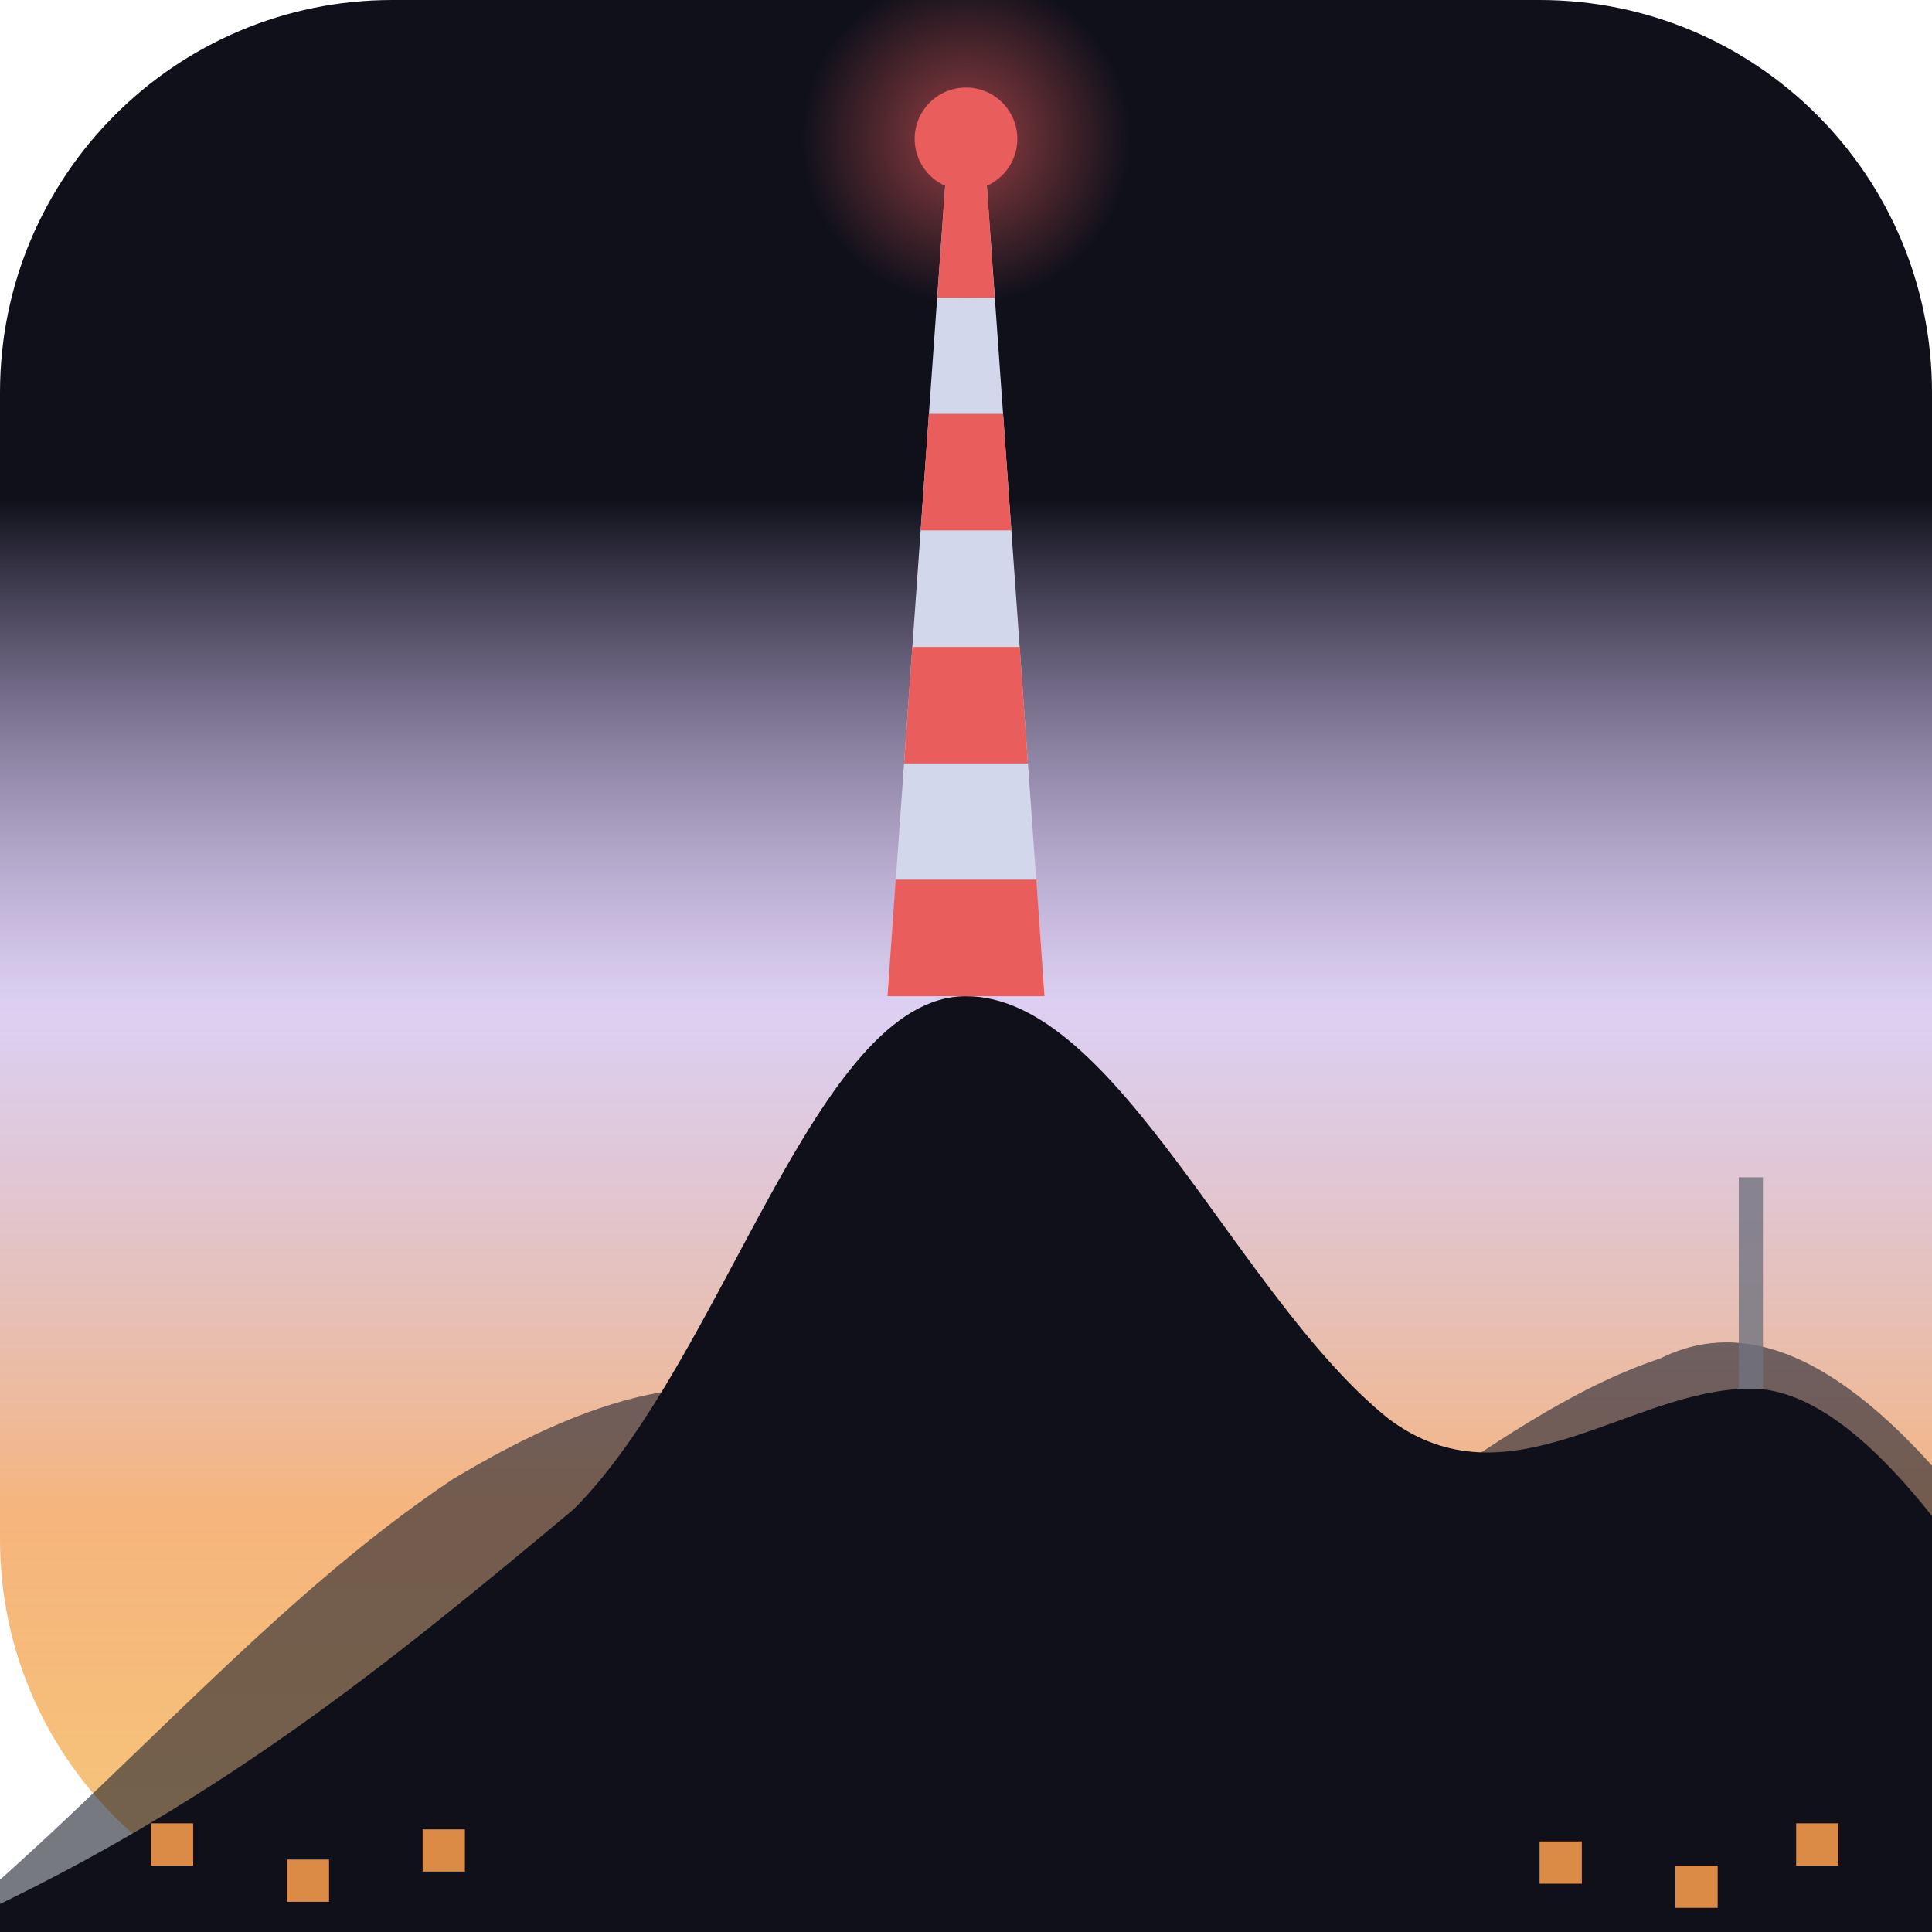
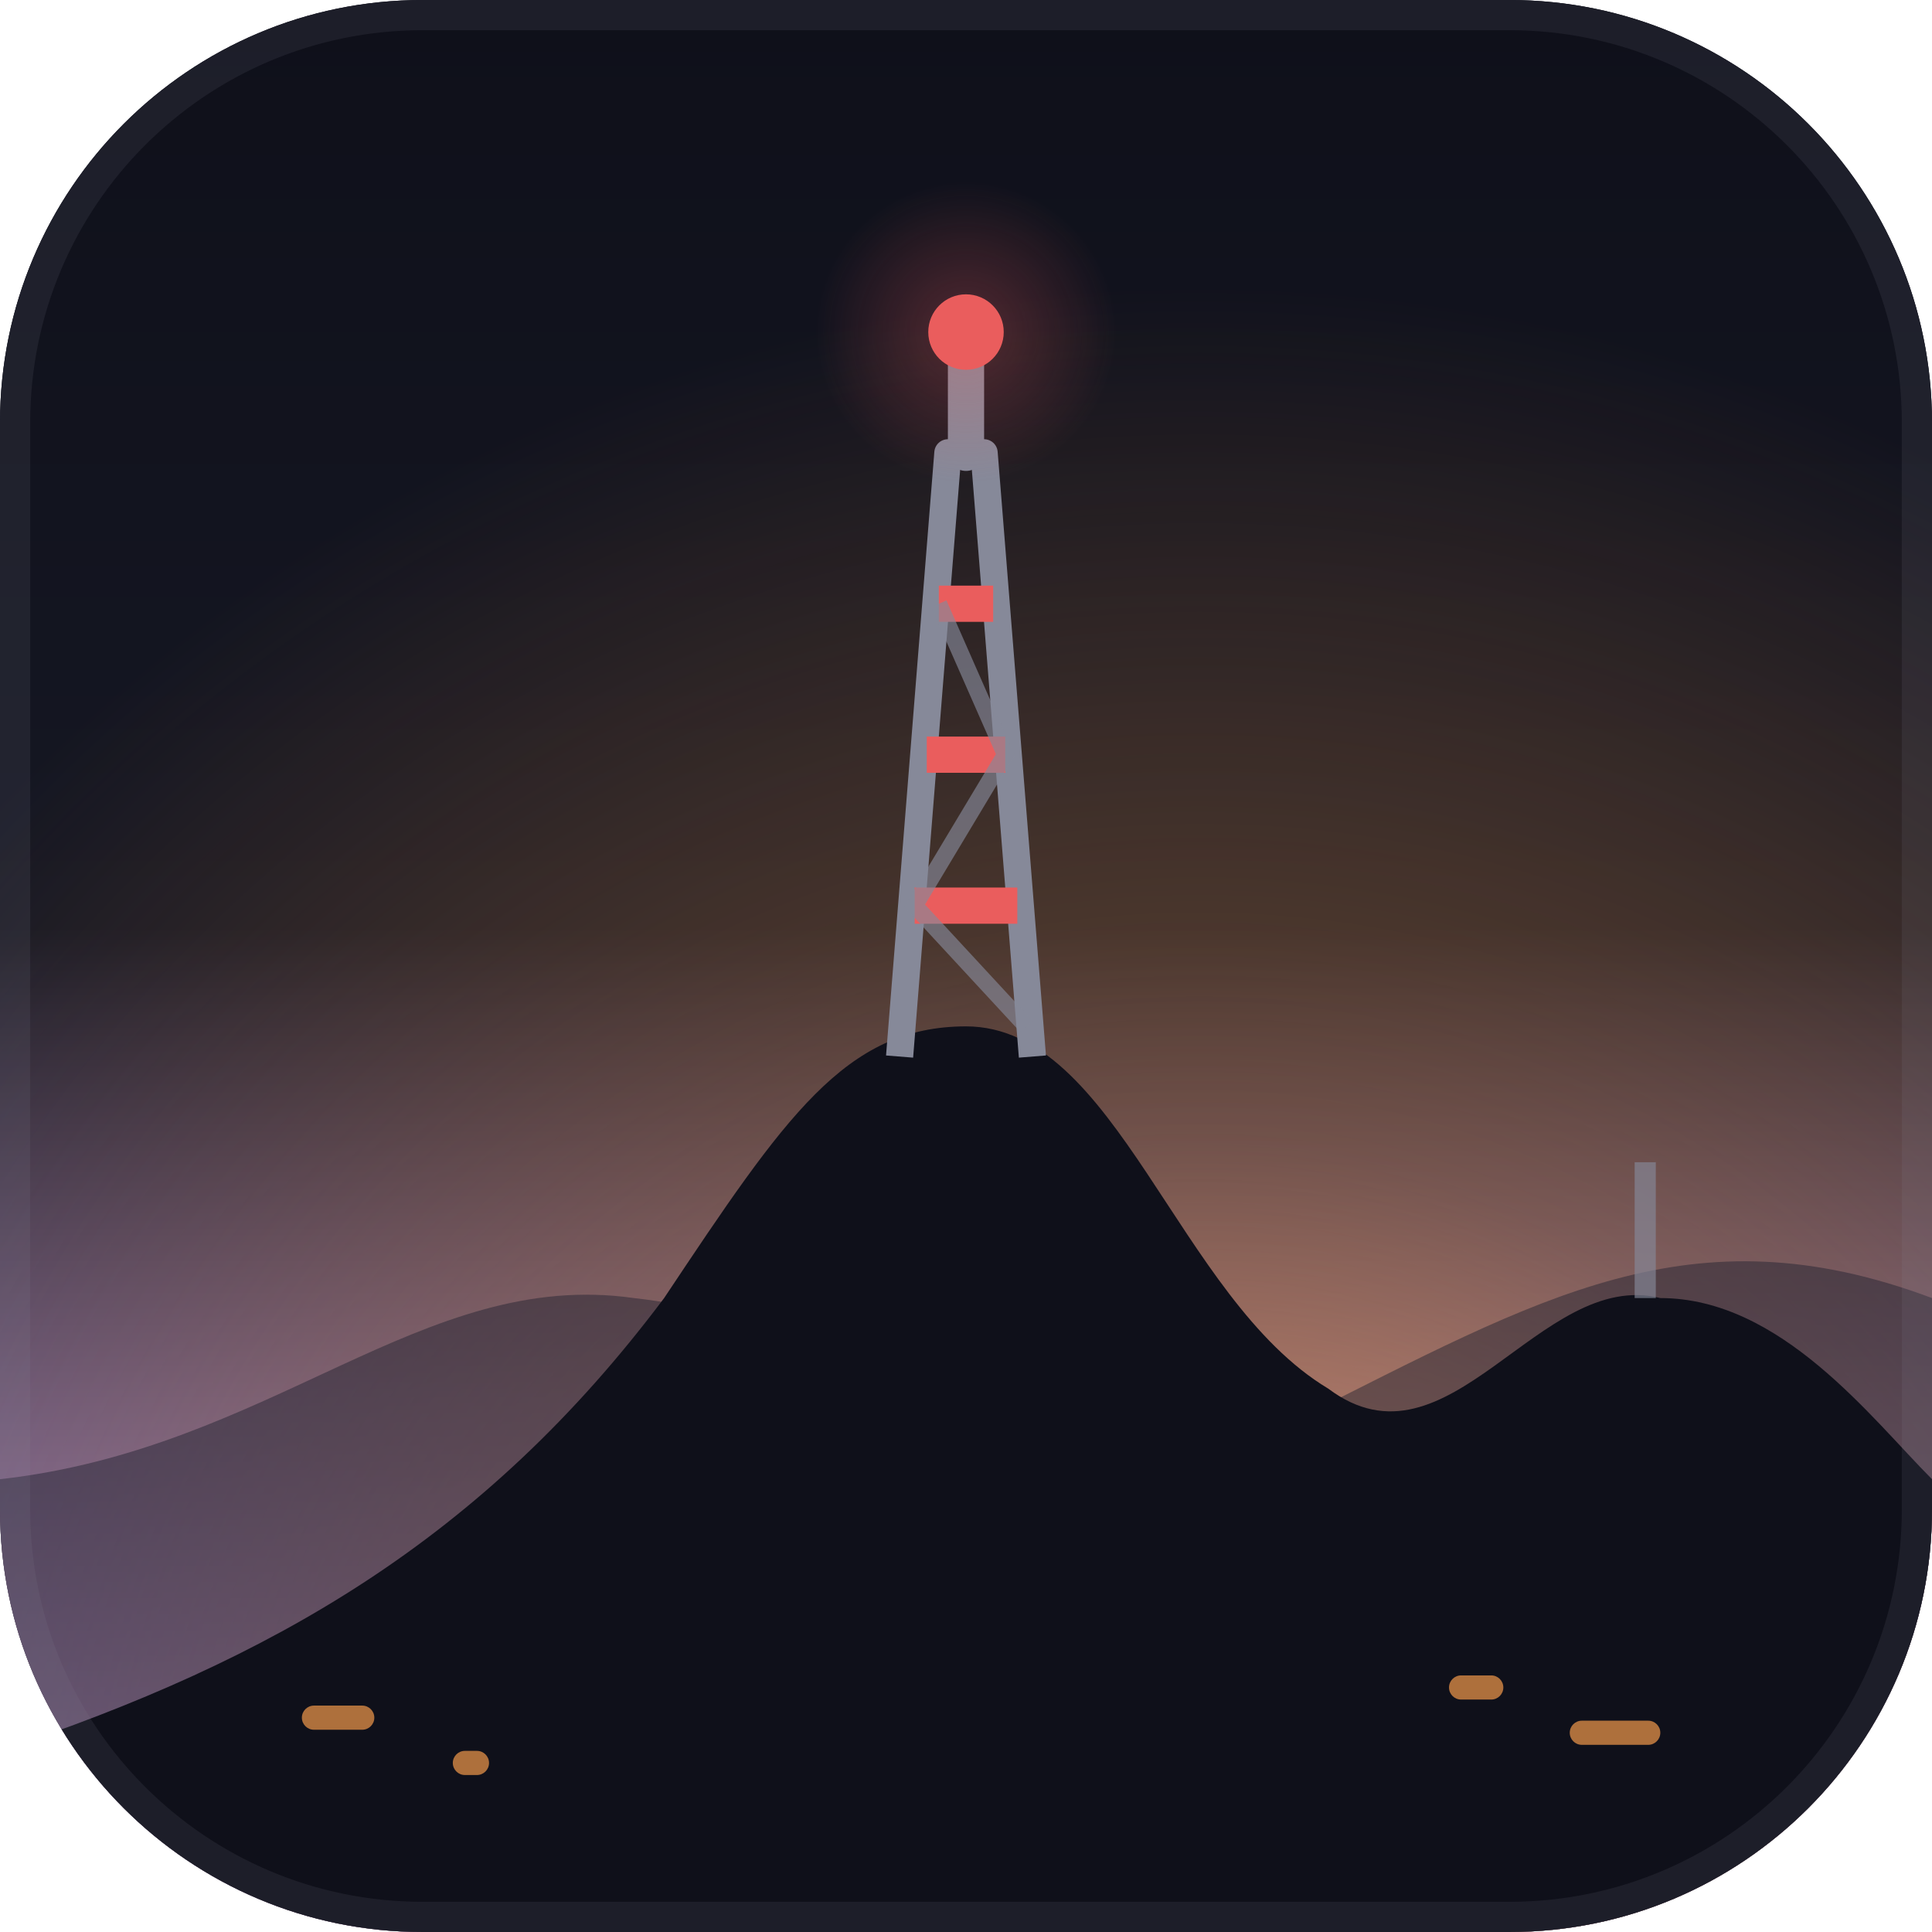
- <svg xmlns="http://www.w3.org/2000/svg" viewBox="0 0 64 64" width="256" height="256">
+ <svg xmlns="http://www.w3.org/2000/svg" viewBox="0 0 64 64" width="256" height="256" role="img" aria-label="SP Night — Pico do Jaraguá at dusk">
  <defs>
-     <linearGradient id="sky" x1="0" y1="0" x2="0" y2="1">
-       <stop offset="0" stop-color="#0f101a" />
-       <stop offset="0.26" stop-color="#0f101a" />
-       <stop offset="0.52" stop-color="#b094e2" stop-opacity="0.44" />
-       <stop offset="0.78" stop-color="#f2984a" stop-opacity="0.72" />
-       <stop offset="1" stop-color="#f5c66b" stop-opacity="0.9" />
+     <clipPath id="mark-clip">
+       <rect width="64" height="64" rx="14" />
+     </clipPath>
+     <linearGradient id="mark-sky" x1="0" y1="0" x2="0" y2="64" gradientUnits="userSpaceOnUse">
+       <stop stop-color="#0f101a" />
+       <stop offset=".48" stop-color="#151723" />
+       <stop offset="1" stop-color="#b094e2" />
    </linearGradient>
-     <radialGradient id="beacon">
-       <stop offset="0" stop-color="#ea5d5d" stop-opacity="0.62" />
+     <radialGradient id="mark-horizon" cx=".62" cy="1" r=".85">
+       <stop stop-color="#f2984a" stop-opacity=".86" />
+       <stop offset=".48" stop-color="#f2984a" stop-opacity=".32" />
+       <stop offset="1" stop-color="#f2984a" stop-opacity="0" />
+     </radialGradient>
+     <radialGradient id="mark-beacon">
+       <stop stop-color="#ea5d5d" stop-opacity=".3" />
      <stop offset="1" stop-color="#ea5d5d" stop-opacity="0" />
    </radialGradient>
  </defs>
-   <rect width="64" height="64" rx="13" fill="url(#sky)" />
-   <path d="M-2 64 C4 59 9 53 15 49 C20 46 24 45 28 47 C32 49 35 53 39 53 C44 53 49 47 55 45 C59 43 63 47 66 51 L66 64 Z" fill="#1d1f2d" opacity="0.6" />
-   <path d="M-2 64 C7 60 13 55 19 50 C24 45 27 33 32 33 C37 33 41 43 46 47 C50 50 54 46 58 46 C61 46 64 50 66 53 L66 64 Z" fill="#0f101a" />
-   <g fill="#f2984a" opacity="0.9">
-     <rect x="5" y="60.4" width="1.4" height="1.4" />
-     <rect x="9.5" y="61.6" width="1.4" height="1.4" />
-     <rect x="14" y="60.6" width="1.4" height="1.4" />
-     <rect x="51" y="61" width="1.4" height="1.4" />
-     <rect x="55.5" y="61.8" width="1.4" height="1.4" />
-     <rect x="59.5" y="60.4" width="1.4" height="1.4" />
+   <g clip-path="url(#mark-clip)">
+     <rect width="64" height="64" fill="#0f101a" />
+     <rect width="64" height="64" fill="url(#mark-sky)" />
+     <rect width="64" height="64" fill="url(#mark-horizon)" />
+     <path d="M0 49 C9 48 14 42 21 43 C30 44 35 51 43 47 C51 43 56 40 64 43 V64 H0Z" fill="#1d1f2d" opacity=".46" />
+     <path d="M0 58 C9 55 16 51 22 43 C26 37 28 34 32 34 C37 34 39 43 44 46 C48 49 51 42 55 43 C59 43 62 47 64 49 V64 H0Z" fill="#0f101a" />
+     <path d="M29.8 35 L31.4 15 H32.6 L34.2 35" fill="none" stroke="#868999" stroke-width="0.9" stroke-linejoin="round" />
+     <path d="M32 15 V11.5" stroke="#868999" stroke-width="1.2" stroke-linecap="round" />
+     <path d="M31.1 20 H32.9 M30.7 25 H33.3 M30.3 30 H33.7" fill="none" stroke="#ea5d5d" stroke-width="1.2" />
+     <path d="M31.1 20 L33.3 25 L30.3 30 L34 34" fill="none" stroke="#868999" stroke-width=".55" opacity=".65" />
+     <path d="M54.5 43 V38.5" stroke="#868999" stroke-width=".7" opacity=".65" />
+     <g fill="#f2984a" opacity=".7">
+       <rect x="10" y="56.5" width="2.4" height=".8" rx=".4" />
+       <rect x="15" y="58" width="1.2" height=".8" rx=".4" />
+       <rect x="48" y="55.5" width="1.8" height=".8" rx=".4" />
+       <rect x="52" y="57" width="3" height=".8" rx=".4" />
+     </g>
+     <circle cx="32" cy="11" r="5" fill="url(#mark-beacon)" />
+     <circle cx="32" cy="11" r="1.25" fill="#ea5d5d" />
+     <rect x=".5" y=".5" width="63" height="63" rx="13.5" fill="none" stroke="#868999" stroke-opacity=".12" />
  </g>
-   <line x1="58" y1="46" x2="58" y2="39" stroke="#707380" stroke-width="0.8" opacity="0.8" />
-   <path d="M29.4 33 L31.32 6 L32.68 6 L34.6 33 Z" fill="#d3d7eb" />
-   <path d="M31.32 6 L32.68 6 L32.95 9.86 L31.05 9.86 Z" fill="#ea5d5d" />
-   <path d="M30.77 13.71 L33.23 13.71 L33.5 17.57 L30.5 17.57 Z" fill="#ea5d5d" />
-   <path d="M30.22 21.43 L33.78 21.43 L34.05 25.29 L29.95 25.29 Z" fill="#ea5d5d" />
-   <path d="M29.67 29.14 L34.33 29.14 L34.6 33 L29.4 33 Z" fill="#ea5d5d" />
-   <circle cx="32" cy="4.6" r="5.5" fill="url(#beacon)" />
-   <circle cx="32" cy="4.6" r="1.7" fill="#ea5d5d" />
</svg>
